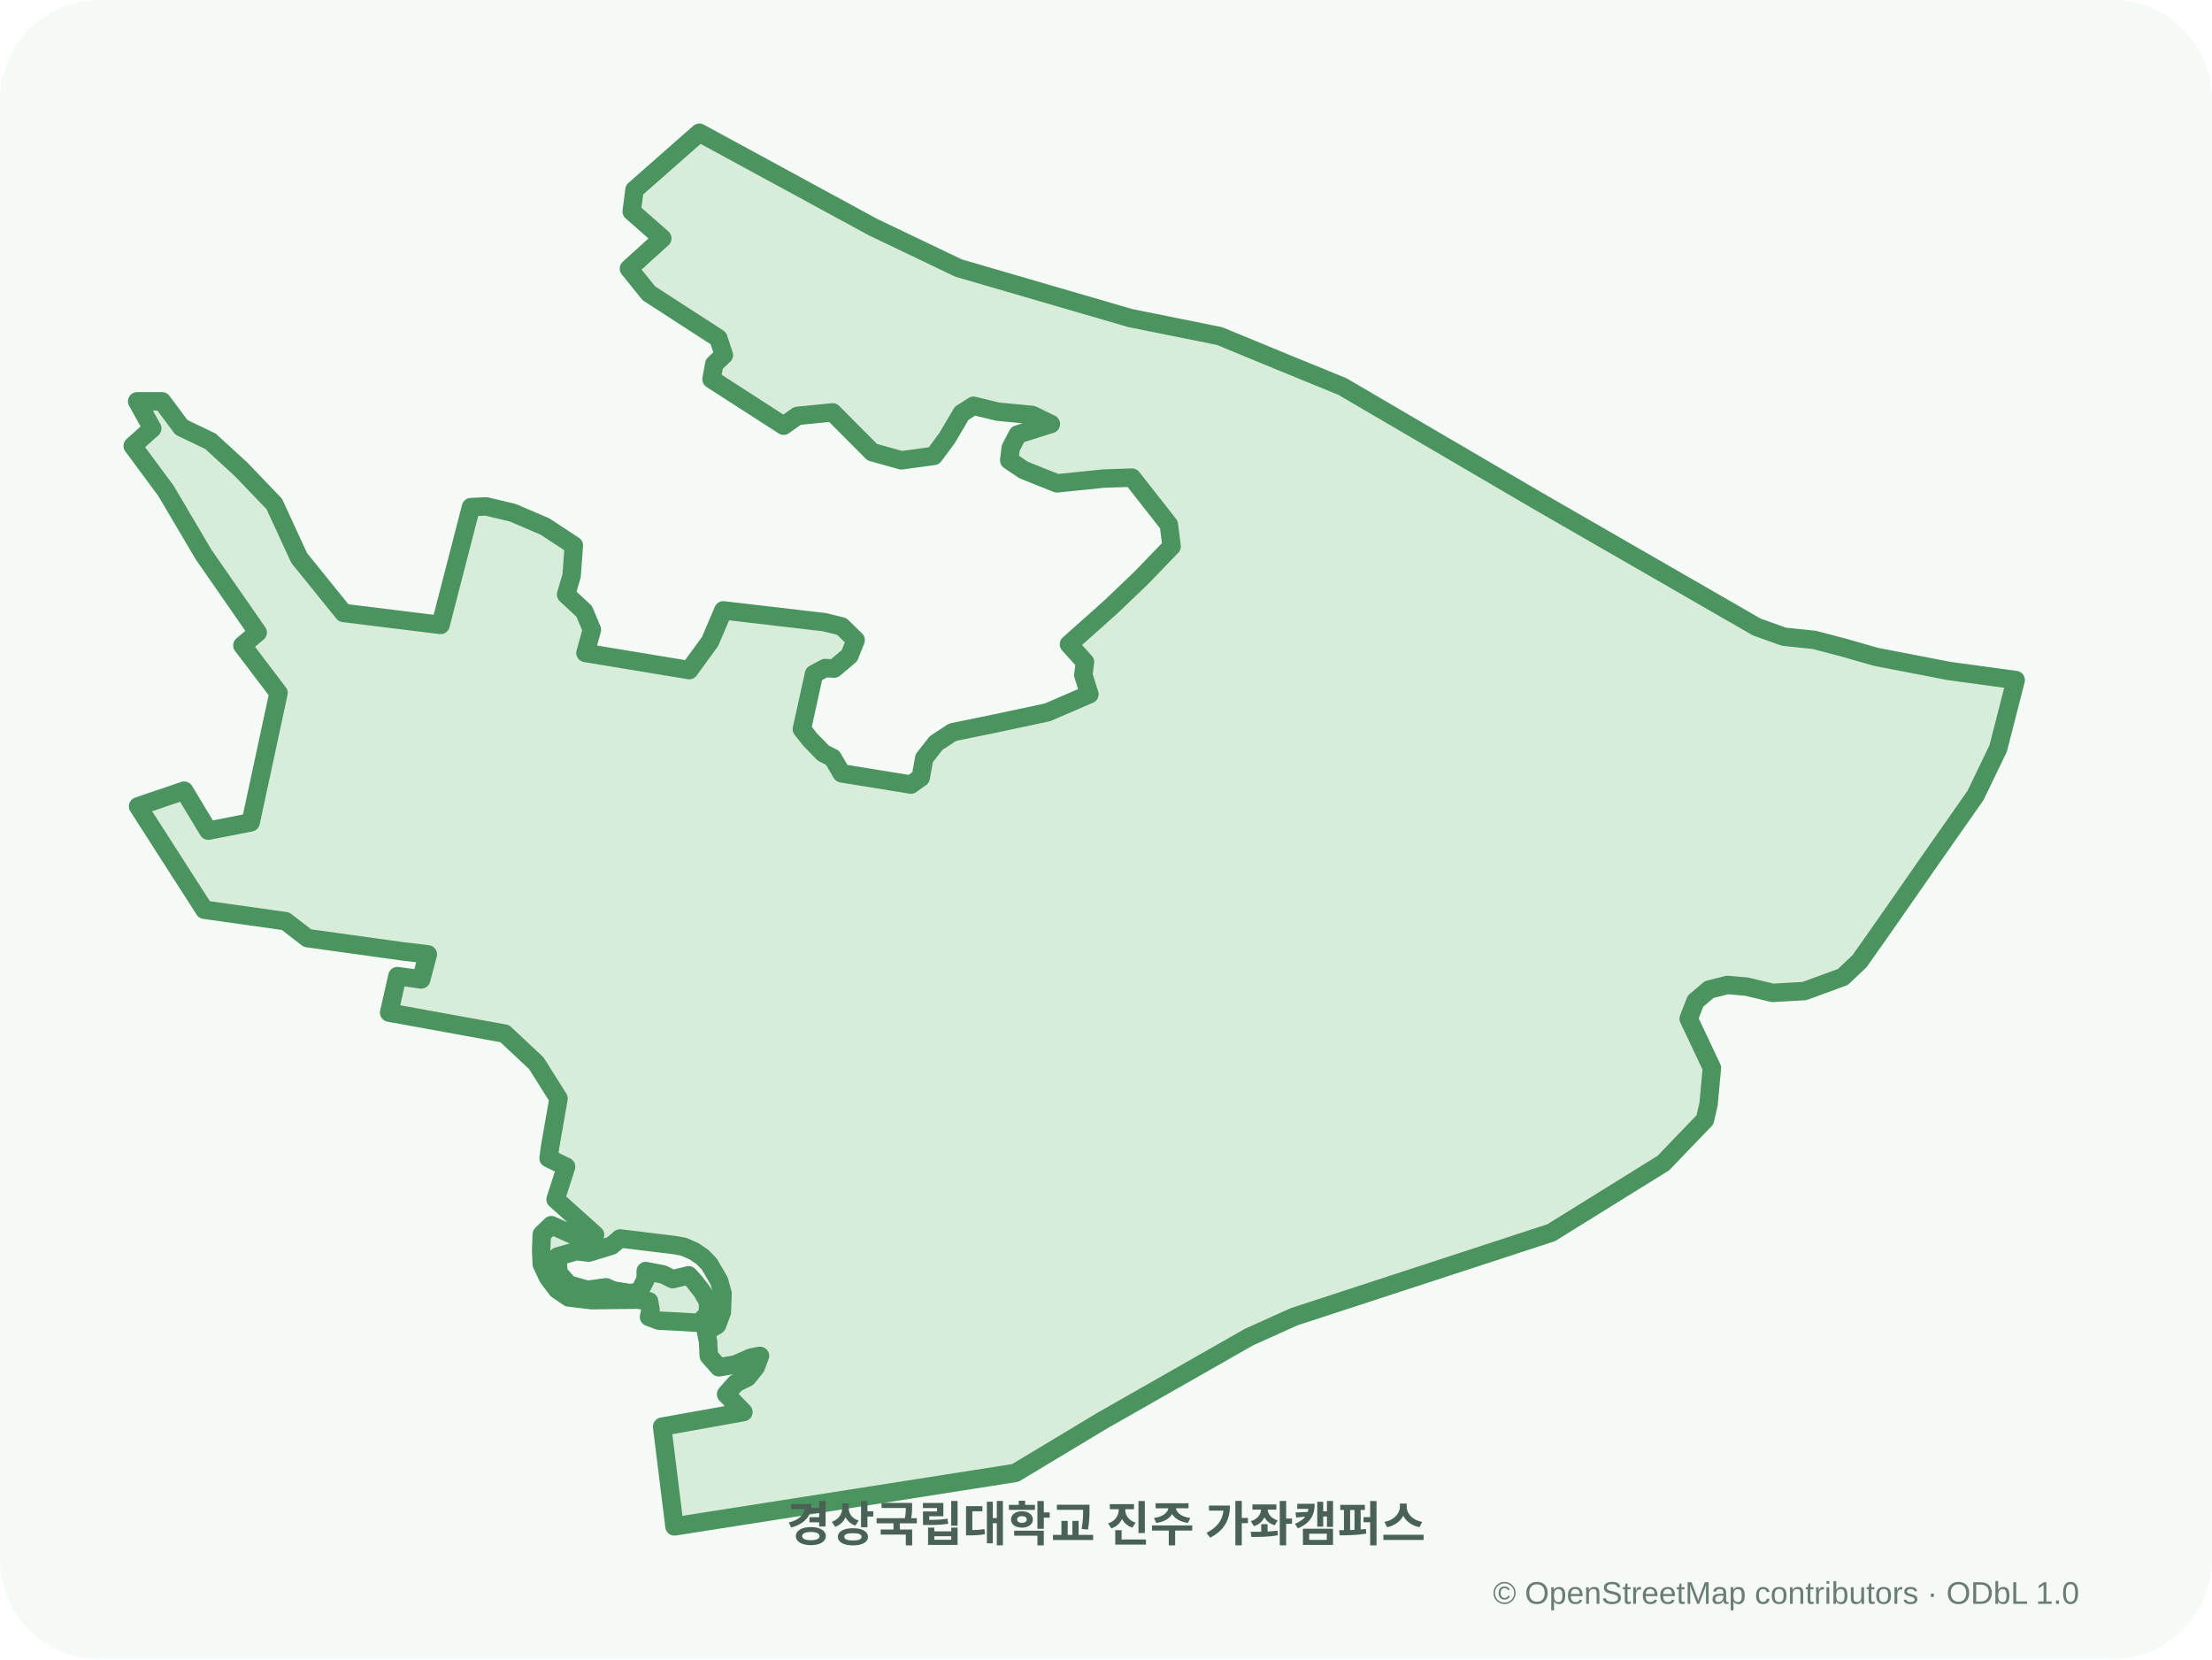
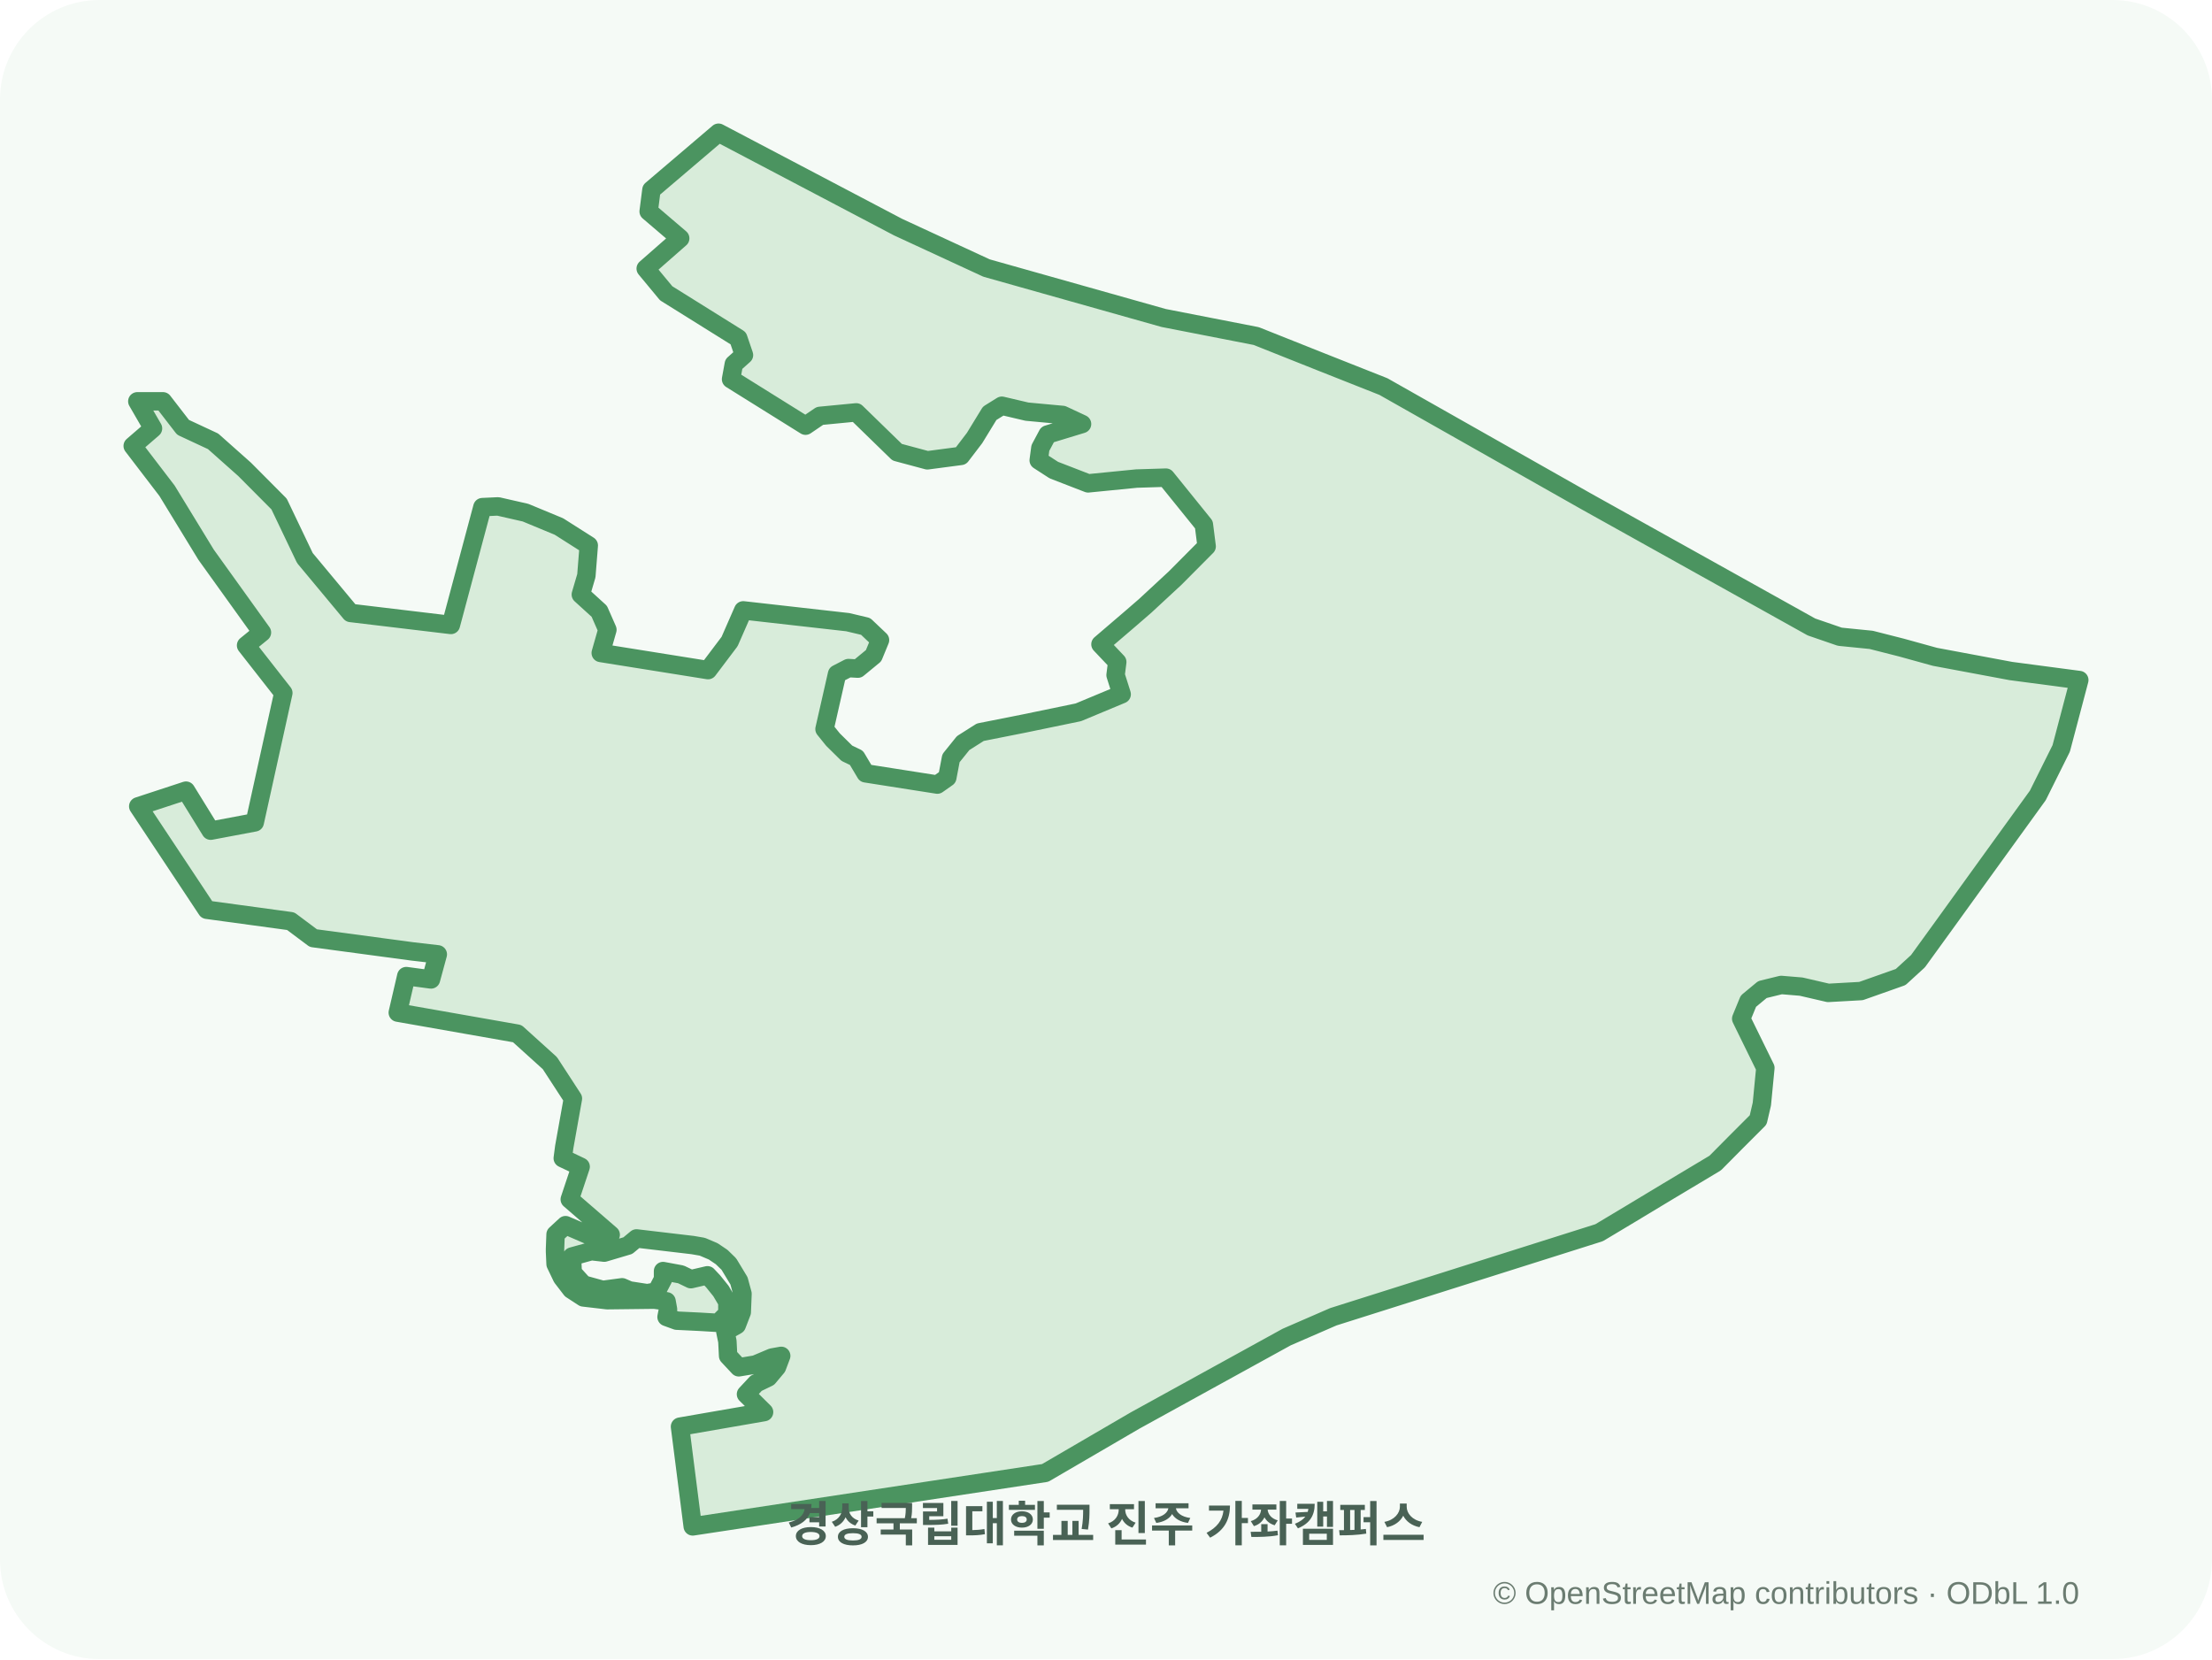
<svg xmlns="http://www.w3.org/2000/svg" width="1200" height="900" viewBox="0 0 1200 900" role="img" aria-labelledby="title desc">
  <rect width="1200" height="900" rx="54" fill="#f5faf6" />
-   <path d="M72.0 241.9 L90.0 266.2 L110.5 300.9 L139.8 343.1 L131.5 350.1 L151.1 375.9 L136.0 446.1 L113.0 450.6 L99.9 428.9 L74.9 437.4 L101.0 478.1 L110.9 493.5 L154.9 499.7 L166.8 508.9 L218.7 516.1 L232.1 517.7 L228.5 531.3 L215.6 529.5 L211.1 549.3 L273.8 560.7 L290.9 576.7 L303.0 595.9 L298.4 622.2 L297.6 628.3 L307.1 632.9 L301.4 650.6 L322.8 669.8 L320.2 671.6 L313.4 671.0 L299.1 664.6 L293.9 669.6 L293.6 677.5 L293.6 679.0 L293.9 685.7 L297.3 693.0 L302.2 699.5 L308.5 703.8 L320.9 705.3 L345.8 705.0 L352.1 705.9 L352.9 710.3 L352.1 714.4 L357.4 716.4 L369.4 717.0 L379.2 717.6 L384.1 712.6 L384.1 706.2 L380.7 700.3 L376.6 695.1 L373.6 691.8 L364.9 693.9 L359.7 691.3 L350.3 689.5 L350.3 693.9 L346.9 700.6 L342.0 701.5 L332.6 700.0 L328.8 698.3 L318.7 699.7 L308.5 696.8 L302.9 690.4 L302.5 681.6 L312.7 678.7 L319.4 679.5 L331.8 675.7 L336.4 671.8 L365.9 675.4 L370.9 676.3 L376.6 678.8 L381.1 681.9 L384.8 685.7 L390.1 694.8 L392.0 701.8 L391.6 711.8 L389.0 718.8 L383.0 722.3 L384.1 727.6 L384.5 735.5 L390.0 741.7 L398.8 740.2 L407.5 736.4 L412.3 735.5 L410.0 741.6 L405.5 747.2 L399.1 750.4 L393.9 756.3 L403.3 766.0 L359.2 773.9 L365.9 828.0 L550.8 799.0 L598.2 770.5 L677.6 725.3 L702.0 714.3 L841.5 668.7 L858.1 658.4 L877.9 646.1 L902.4 630.9 L913.4 619.4 L924.9 607.5 L926.9 598.9 L928.7 579.3 L916.1 552.6 L919.8 543.1 L927.2 536.8 L937.1 534.3 L947.5 535.2 L961.7 538.6 L978.9 537.6 L999.7 530.0 L1008.8 521.4 L1022.6 501.8 L1046.9 466.9 L1071.7 431.5 L1084.0 406.0 L1093.5 368.9 L1057.5 364.0 L1017.7 356.3 L1000.2 351.3 L984.2 347.1 L967.8 345.4 L953.0 340.1 L834.4 271.8 L728.3 209.7 L695.3 196.2 L661.6 182.3 L613.0 172.5 L520.0 145.4 L473.6 123.2 L379.4 72.0 L344.2 103.0 L342.7 114.7 L359.3 129.3 L341.2 145.7 L352.0 159.1 L389.7 183.5 L392.7 192.6 L387.5 197.5 L386.0 205.7 L425.1 230.9 L432.6 225.6 L451.7 223.7 L473.2 245.3 L489.0 249.7 L506.6 247.3 L513.8 237.6 L521.7 224.2 L528.1 220.1 L541.2 223.3 L560.0 225.1 L570.1 230.0 L552.1 235.7 L548.3 243.0 L547.5 249.7 L555.4 255.0 L573.4 262.2 L598.8 259.6 L614.1 259.1 L634.1 284.6 L635.6 296.4 L619.0 313.6 L603.2 328.7 L595.3 335.8 L579.9 349.5 L588.6 359.1 L587.7 366.2 L591.0 376.6 L568.3 386.4 L539.7 392.5 L516.8 397.2 L507.8 403.1 L501.4 411.3 L499.5 421.8 L494.2 425.6 L456.6 419.5 L451.7 411.1 L446.7 408.6 L439.5 401.2 L435.0 395.5 L441.6 365.6 L447.6 362.4 L452.5 362.7 L460.8 355.7 L464.2 347.2 L456.6 339.8 L447.2 337.5 L392.4 331.1 L385.2 348.0 L373.9 363.5 L317.6 354.2 L321.1 341.6 L316.9 331.6 L307.1 322.5 L310.1 312.3 L311.3 295.9 L295.6 285.6 L278.1 278.1 L263.7 274.7 L255.5 275.1 L239.0 339.0 L186.4 332.5 L162.3 302.7 L148.8 273.4 L130.8 254.6 L114.2 239.4 L98.4 231.8 L87.9 217.7 L74.4 217.7 L82.6 232.4 L72.0 241.9 Z" fill="#d8ecda" fill-rule="evenodd" stroke="#4b9460" stroke-width="10" stroke-linejoin="round" />
+   <path d="M72.0 241.9 L90.6 266.2 L111.8 300.9 L142.1 343.1 L133.5 350.1 L153.7 375.9 L138.2 446.1 L114.3 450.6 L100.9 428.9 L75.0 437.4 L102.0 478.1 L112.2 493.5 L157.7 499.7 L170.0 508.9 L223.7 516.1 L237.5 517.7 L233.8 531.3 L220.4 529.5 L215.8 549.3 L280.6 560.7 L298.3 576.7 L310.8 595.9 L306.1 622.2 L305.3 628.3 L315.0 632.9 L309.1 650.6 L331.3 669.8 L328.6 671.6 L321.6 671.0 L306.8 664.6 L301.4 669.6 L301.1 677.5 L301.1 679.0 L301.4 685.7 L304.9 693.0 L309.9 699.5 L316.5 703.8 L329.4 705.3 L355.0 705.0 L361.6 705.9 L362.4 710.3 L361.6 714.4 L367.1 716.4 L379.5 717.0 L389.6 717.6 L394.6 712.6 L394.6 706.2 L391.1 700.3 L386.9 695.1 L383.8 691.8 L374.8 693.9 L369.4 691.3 L359.7 689.5 L359.7 693.9 L356.2 700.6 L351.1 701.5 L341.4 700.0 L337.5 698.3 L327.0 699.7 L316.5 696.8 L310.7 690.4 L310.3 681.6 L320.8 678.7 L327.8 679.5 L340.6 675.7 L345.3 671.8 L375.8 675.4 L381.0 676.3 L386.9 678.8 L391.5 681.9 L395.4 685.7 L400.9 694.8 L402.8 701.8 L402.4 711.8 L399.7 718.8 L393.5 722.3 L394.6 727.6 L395.0 735.5 L400.8 741.7 L409.8 740.2 L418.8 736.4 L423.8 735.5 L421.5 741.6 L416.8 747.2 L410.2 750.4 L404.7 756.3 L414.5 766.0 L368.9 773.9 L375.8 828.0 L567.0 799.0 L615.9 770.5 L698.0 725.3 L723.3 714.3 L867.5 668.7 L884.7 658.4 L905.1 646.1 L930.5 630.9 L941.9 619.4 L953.8 607.5 L955.8 598.9 L957.7 579.3 L944.6 552.6 L948.5 543.1 L956.1 536.8 L966.3 534.3 L977.1 535.2 L991.8 538.6 L1009.6 537.6 L1031.1 530.0 L1040.5 521.4 L1054.7 501.8 L1079.9 466.9 L1105.5 431.5 L1118.2 406.0 L1128.0 368.9 L1090.9 364.0 L1049.7 356.3 L1031.6 351.3 L1015.1 347.1 L998.1 345.4 L982.7 340.1 L860.2 271.8 L750.5 209.7 L716.4 196.2 L681.5 182.3 L631.3 172.5 L535.2 145.4 L487.2 123.2 L389.8 72.0 L353.4 103.0 L351.9 114.7 L369.0 129.3 L350.3 145.7 L361.4 159.1 L400.5 183.5 L403.6 192.6 L398.1 197.5 L396.6 205.7 L437.0 230.9 L444.8 225.6 L464.5 223.7 L486.7 245.3 L503.1 249.7 L521.3 247.3 L528.7 237.6 L536.9 224.2 L543.5 220.1 L557.1 223.3 L576.5 225.1 L587.0 230.0 L568.3 235.7 L564.4 243.0 L563.5 249.7 L571.7 255.0 L590.3 262.2 L616.6 259.6 L632.5 259.1 L653.1 284.6 L654.6 296.4 L637.5 313.6 L621.2 328.7 L613.0 335.8 L597.0 349.5 L606.1 359.1 L605.2 366.2 L608.5 376.6 L585.0 386.4 L555.5 392.5 L531.8 397.2 L522.5 403.1 L515.9 411.3 L513.9 421.8 L508.5 425.6 L469.6 419.5 L464.6 411.1 L459.4 408.6 L451.9 401.2 L447.3 395.5 L454.1 365.6 L460.3 362.4 L465.4 362.7 L473.9 355.7 L477.4 347.2 L469.6 339.8 L459.9 337.5 L403.2 331.1 L395.8 348.0 L384.1 363.5 L325.9 354.2 L329.5 341.6 L325.1 331.6 L315.1 322.5 L318.1 312.3 L319.4 295.9 L303.2 285.6 L285.1 278.1 L270.2 274.7 L261.7 275.1 L244.6 339.0 L190.2 332.5 L165.4 302.7 L151.4 273.4 L132.7 254.6 L115.6 239.4 L99.3 231.8 L88.4 217.7 L74.5 217.7 L83.0 232.4 L72.0 241.9 Z" fill="#d8ecda" fill-rule="evenodd" stroke="#4b9460" stroke-width="10" stroke-linejoin="round" />
  <text x="600" y="836" text-anchor="middle" font-family="Pretendard, Arial, sans-serif" font-size="26" font-weight="700" fill="#496255">경상국립대학교 진주 가좌캠퍼스</text>
  <text x="1128" y="870" text-anchor="end" font-family="Arial, sans-serif" font-size="17" fill="#6b7c71">© OpenStreetMap contributors · ODbL 1.0</text>
</svg>
